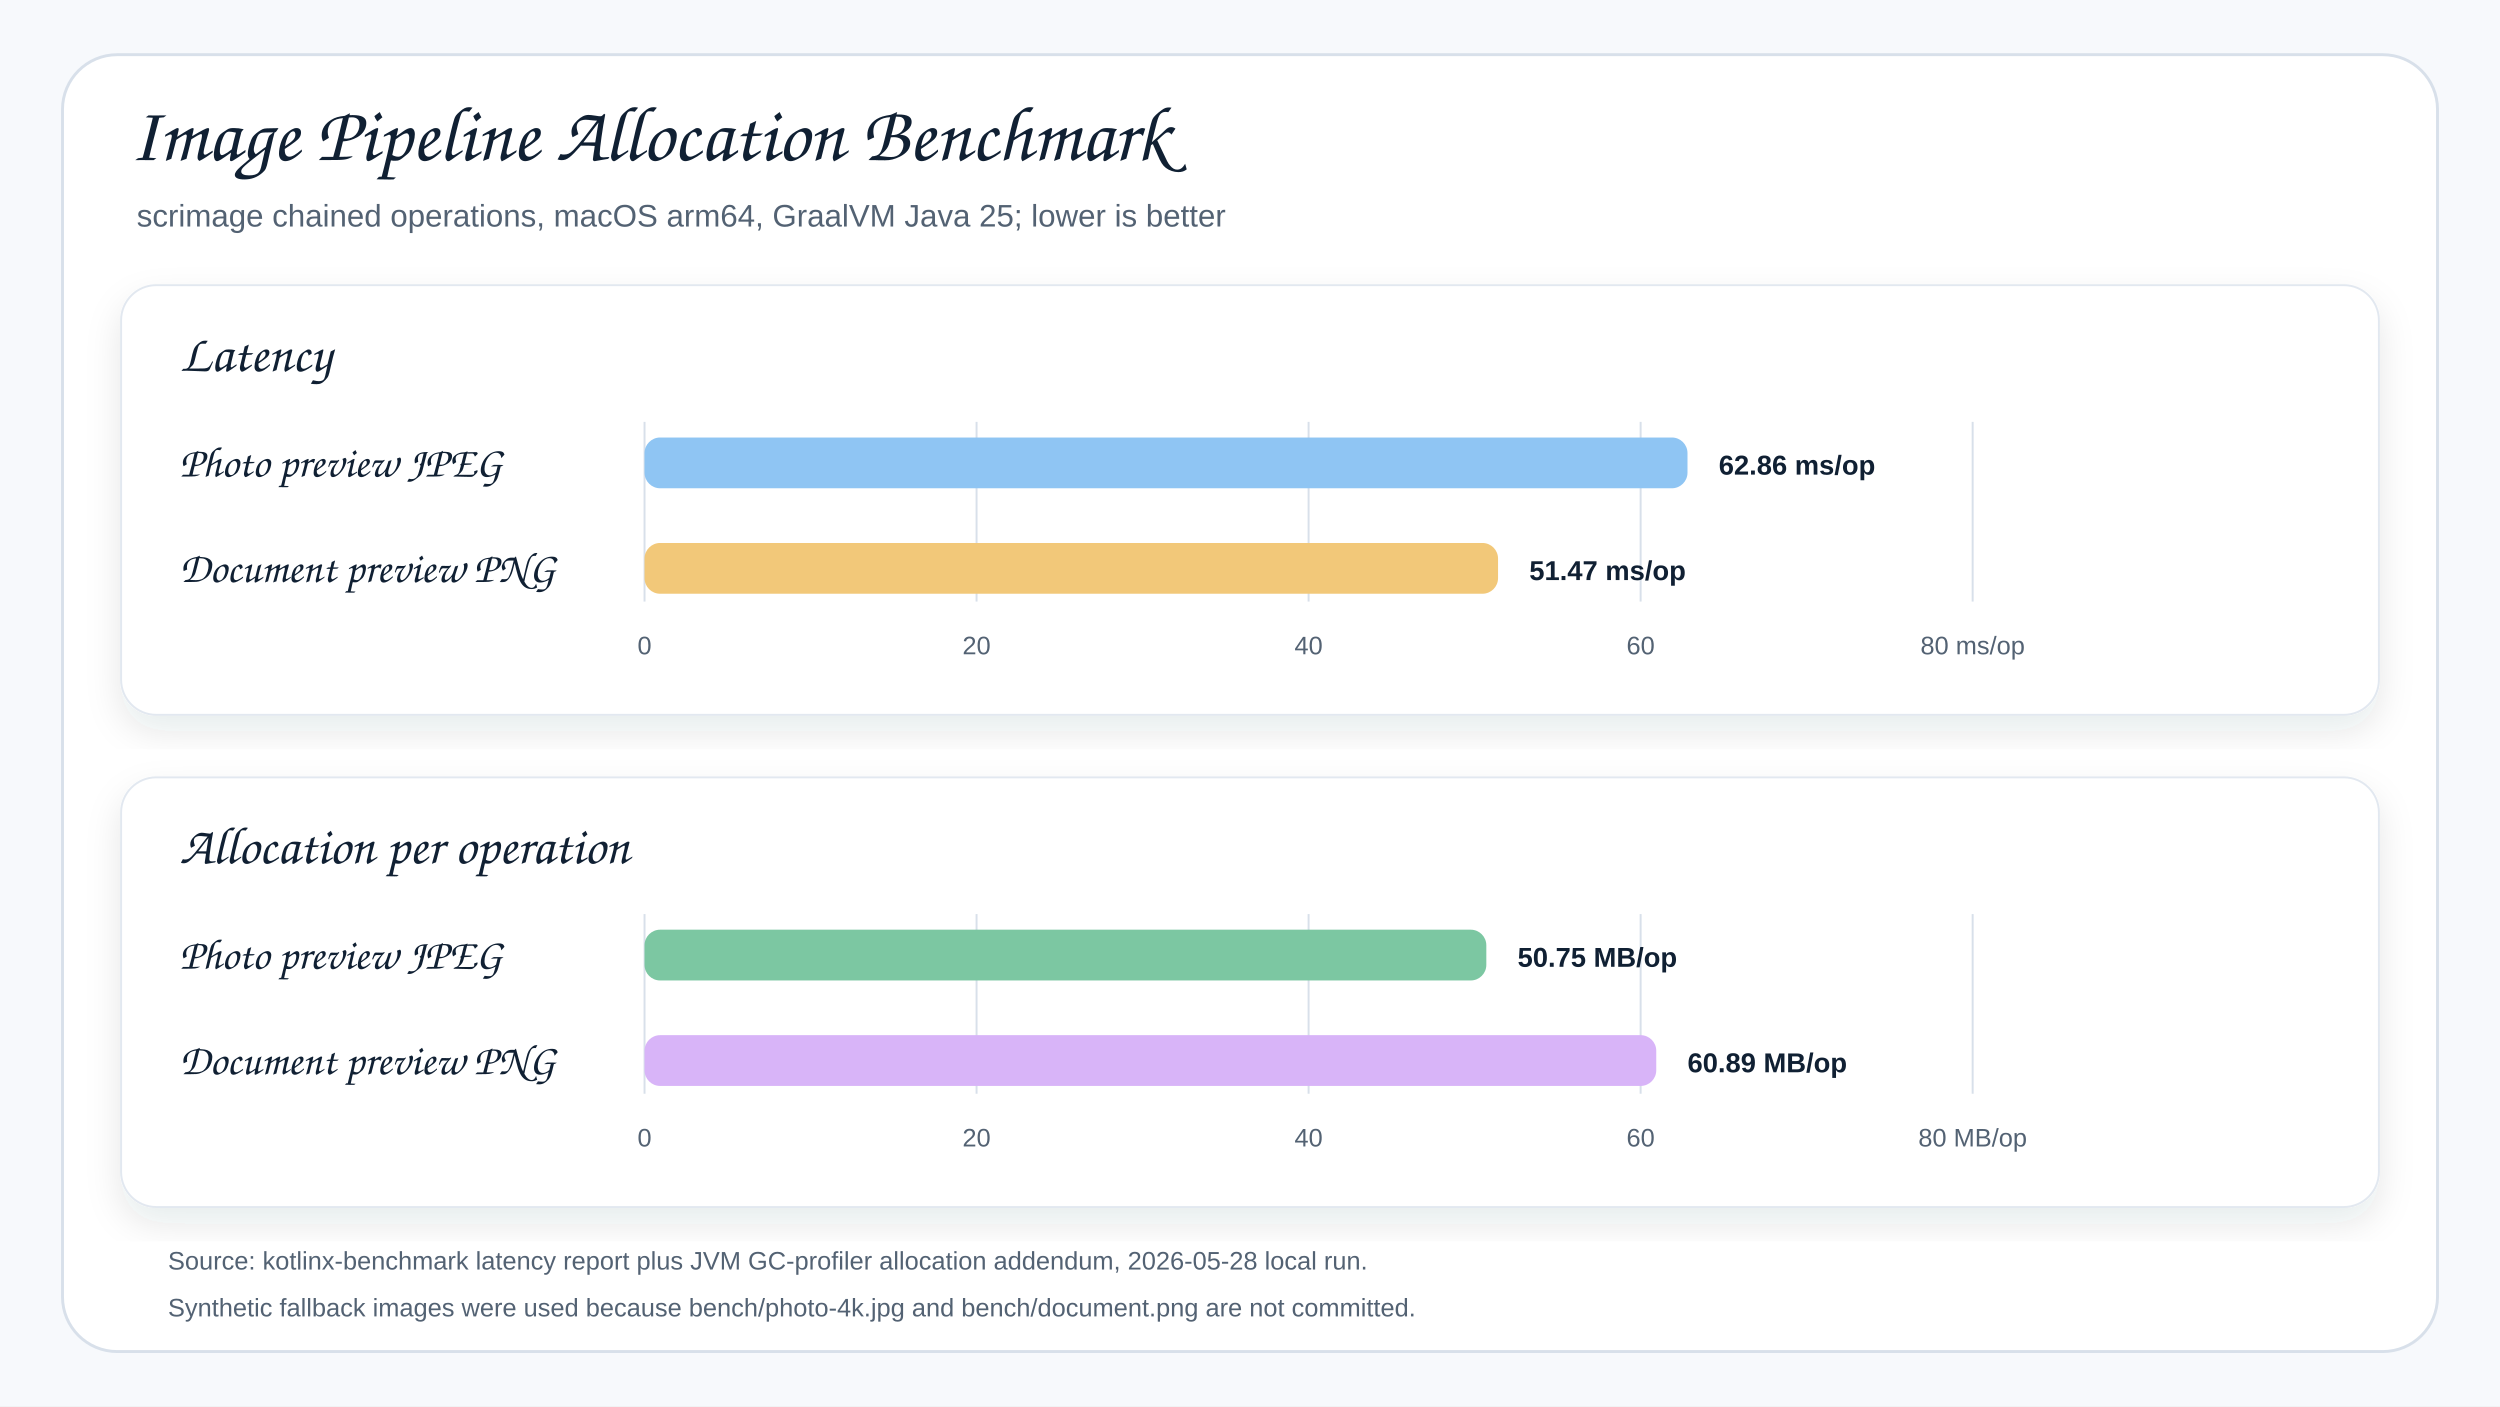
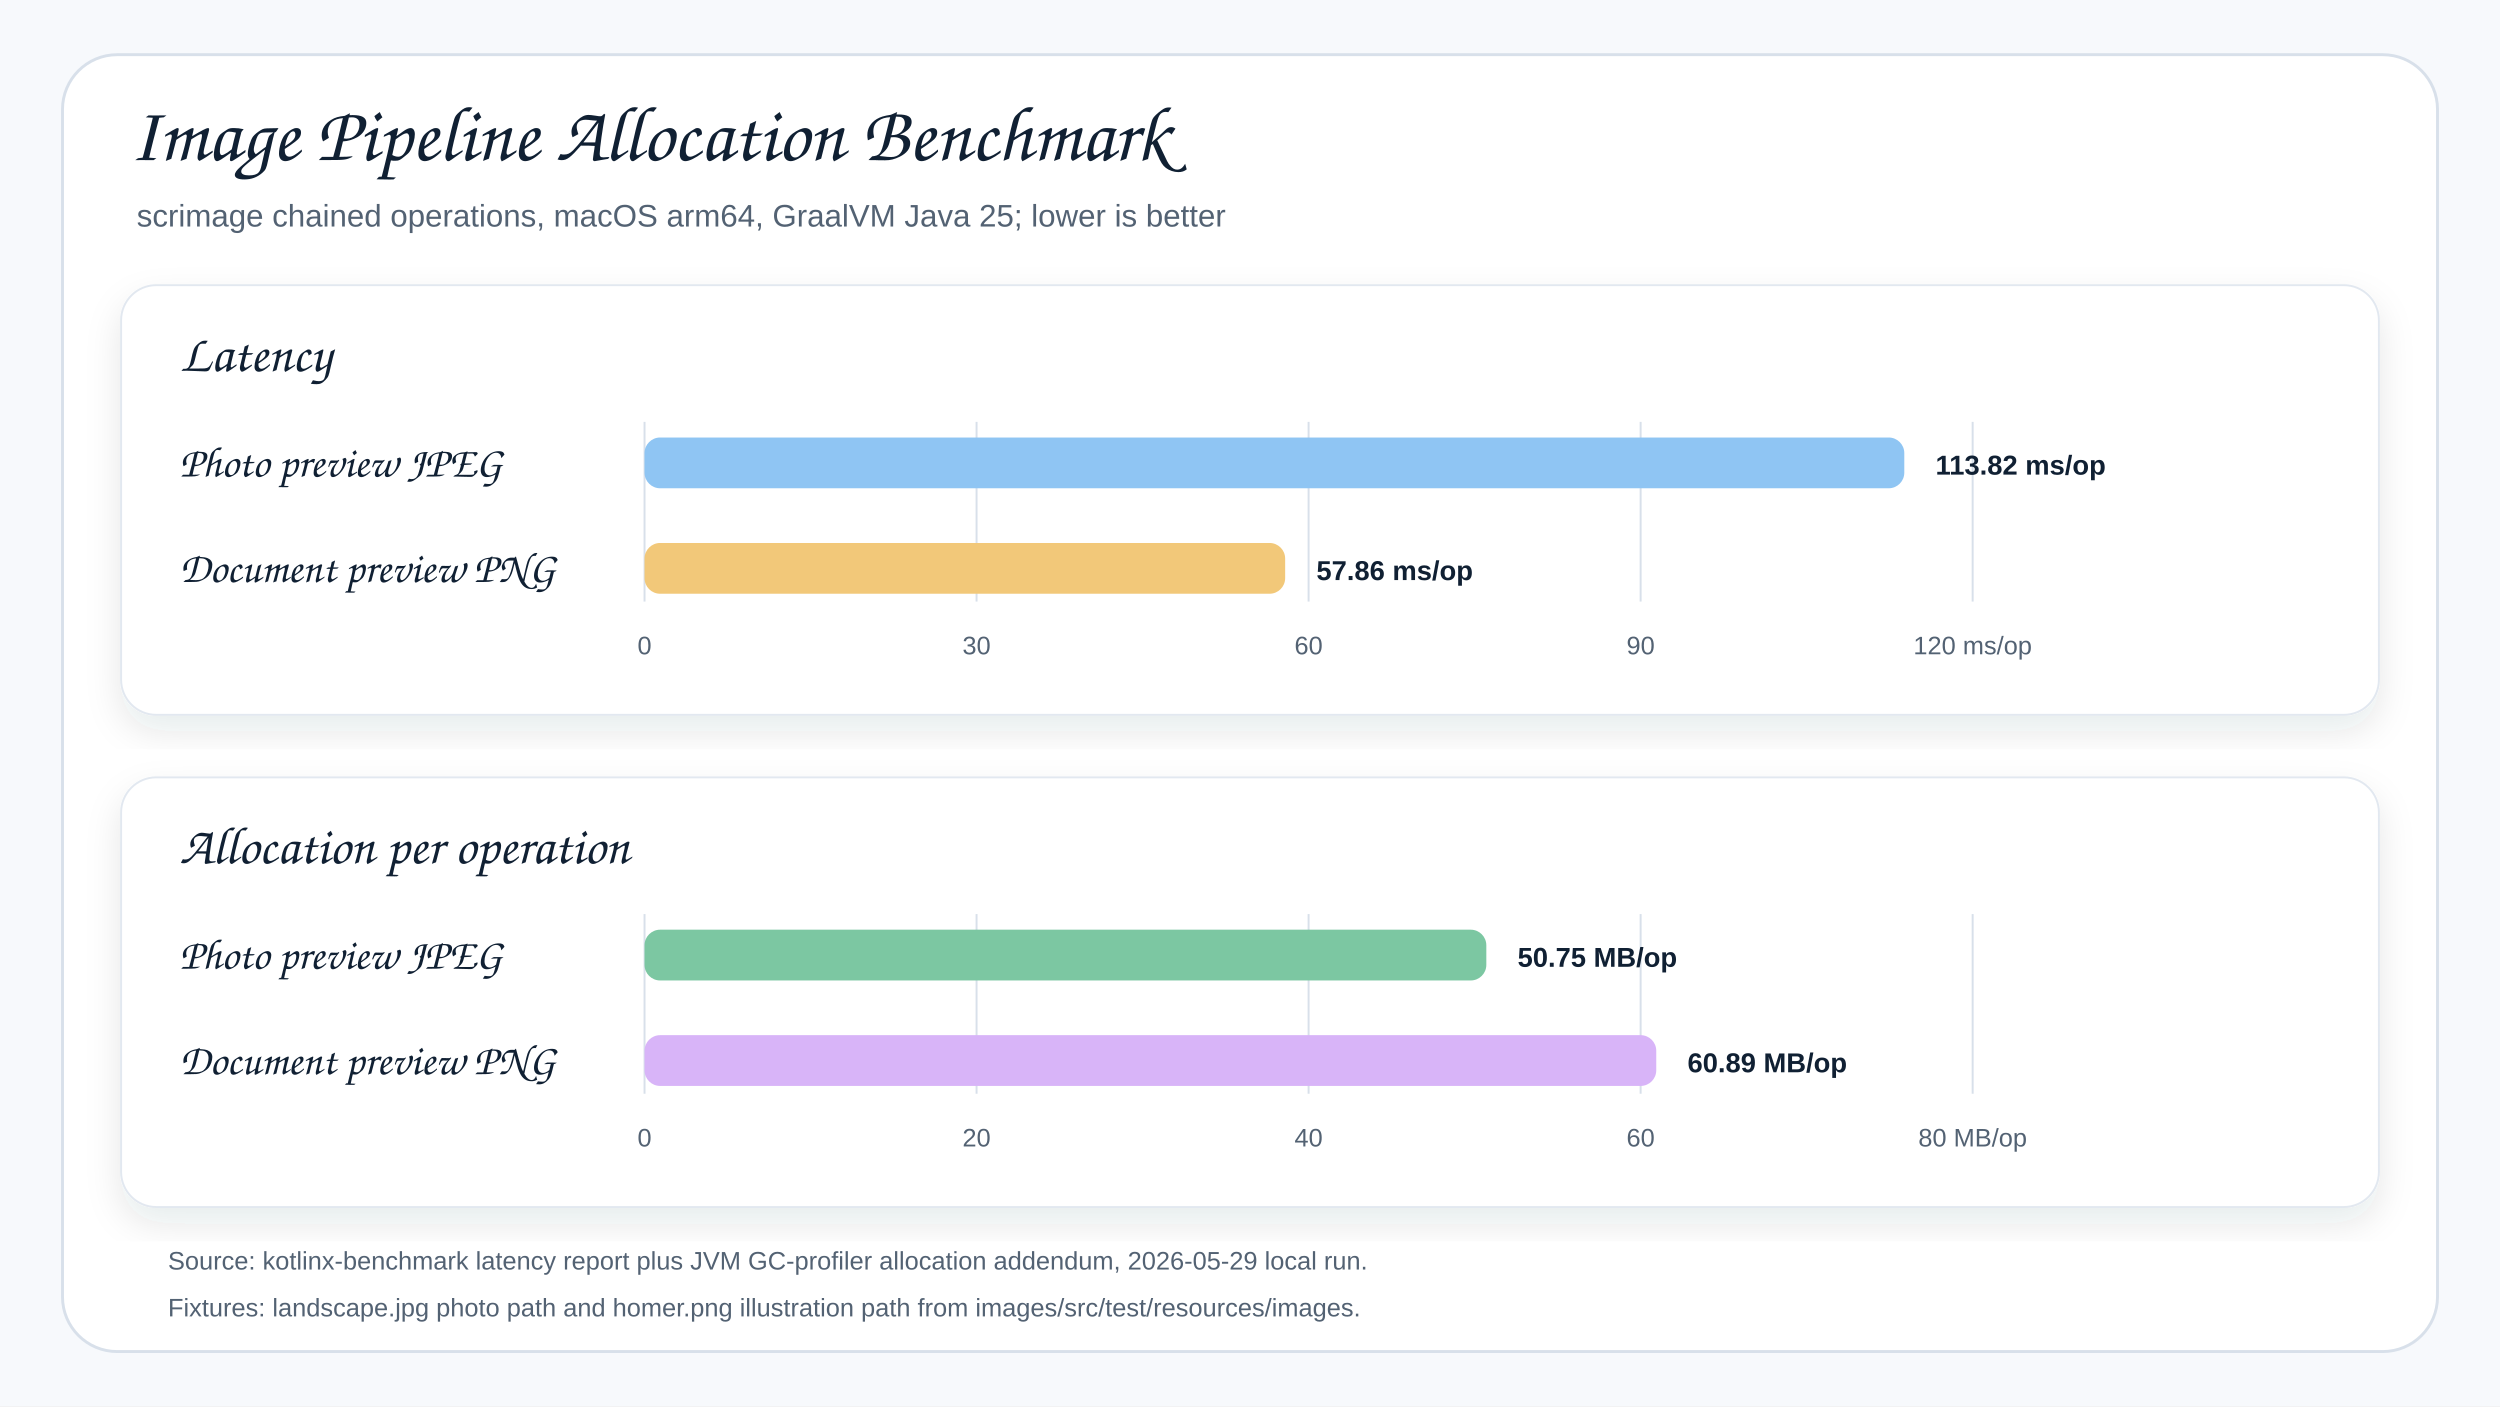
<svg xmlns="http://www.w3.org/2000/svg" width="1280" height="720" viewBox="0 0 1280 720" role="img" aria-label="Image Pipeline Allocation Benchmark">
  <defs>
    <filter id="shadow" x="-8%" y="-8%" width="116%" height="116%">
      <feDropShadow dx="0" dy="8" stdDeviation="9" flood-color="#1f2937" flood-opacity="0.10" />
    </filter>
    <style>
    .canvas{fill:#f7f9fc}.frame{fill:#fff;stroke:#d8e0ea;stroke-width:1.5}
    .title{font-family:"Architects Daughter","Comic Sans MS","Comic Sans",cursive;font-size:40px;font-weight:400;fill:#102033}
    .subtitle{font-family:"Comic Mono","Comic Sans MS","Comic Sans",Arial,sans-serif;font-size:16px;font-weight:400;fill:#536273}
    .panel{filter:url(#shadow)}.panel-title{font-family:"Architects Daughter","Comic Sans MS","Comic Sans",cursive;font-size:27px;font-weight:400;fill:#102033}
    .label{font-family:"Architects Daughter","Comic Sans MS","Comic Sans",cursive;font-size:22px;font-weight:400;fill:#102033}
    .axis{font-family:"Comic Mono","Comic Sans MS","Comic Sans",Arial,sans-serif;font-size:13px;font-weight:400;fill:#536273}
    .value{font-family:"Comic Mono","Comic Sans MS","Comic Sans",Arial,sans-serif;font-size:14px;font-weight:700;fill:#102033}
    .note{font-family:"Comic Mono","Comic Sans MS","Comic Sans",Arial,sans-serif;font-size:13px;font-weight:400;fill:#536273}
  </style>
  </defs>
  <rect class="canvas" width="1280" height="720" />
  <rect class="frame" x="32" y="28" width="1216" height="664" rx="28" />
  <text class="title" x="66" y="82">Image Pipeline Allocation Benchmark</text>
  <text class="subtitle" x="70" y="116">scrimage chained operations, macOS arm64, GraalVM Java 25; lower is better</text>
  <rect x="62" y="146" width="1156" height="220" rx="18" fill="#FFFFFF" stroke="#E2E8F0" class="panel" />
  <text class="panel-title" x="92" y="190">Latency</text>
  <line x1="330" y1="216" x2="330" y2="308" stroke="#D8E0EA" stroke-width="1" />
  <line x1="500" y1="216" x2="500" y2="308" stroke="#D8E0EA" stroke-width="1" />
  <line x1="670" y1="216" x2="670" y2="308" stroke="#D8E0EA" stroke-width="1" />
  <line x1="840" y1="216" x2="840" y2="308" stroke="#D8E0EA" stroke-width="1" />
  <line x1="1010" y1="216" x2="1010" y2="308" stroke="#D8E0EA" stroke-width="1" />
  <text class="axis" x="330" y="335" text-anchor="middle">0</text>
-   <text class="axis" x="500" y="335" text-anchor="middle">20</text>
-   <text class="axis" x="670" y="335" text-anchor="middle">40</text>
-   <text class="axis" x="840" y="335" text-anchor="middle">60</text>
-   <text class="axis" x="1010" y="335" text-anchor="middle">80 ms/op</text>
+   <text class="axis" x="500" y="335" text-anchor="middle">30</text>
+   <text class="axis" x="670" y="335" text-anchor="middle">60</text>
+   <text class="axis" x="840" y="335" text-anchor="middle">90</text>
+   <text class="axis" x="1010" y="335" text-anchor="middle">120 ms/op</text>
  <text class="label" x="92" y="244">Photo preview JPEG</text>
-   <rect x="330" y="224" width="534" height="26" rx="8" fill="#8FC5F3" />
-   <text class="value" x="880" y="243">62.86 ms/op</text>
+   <rect x="330" y="224" width="645" height="26" rx="8" fill="#8FC5F3" />
+   <text class="value" x="991" y="243">113.82 ms/op</text>
  <text class="label" x="92" y="298">Document preview PNG</text>
-   <rect x="330" y="278" width="437" height="26" rx="8" fill="#F2C879" />
-   <text class="value" x="783" y="297">51.47 ms/op</text>
+   <rect x="330" y="278" width="328" height="26" rx="8" fill="#F2C879" />
+   <text class="value" x="674" y="297">57.86 ms/op</text>
  <rect x="62" y="398" width="1156" height="220" rx="18" fill="#FFFFFF" stroke="#E2E8F0" class="panel" />
  <text class="panel-title" x="92" y="442">Allocation per operation</text>
  <line x1="330" y1="468" x2="330" y2="560" stroke="#D8E0EA" stroke-width="1" />
  <line x1="500" y1="468" x2="500" y2="560" stroke="#D8E0EA" stroke-width="1" />
  <line x1="670" y1="468" x2="670" y2="560" stroke="#D8E0EA" stroke-width="1" />
  <line x1="840" y1="468" x2="840" y2="560" stroke="#D8E0EA" stroke-width="1" />
  <line x1="1010" y1="468" x2="1010" y2="560" stroke="#D8E0EA" stroke-width="1" />
  <text class="axis" x="330" y="587" text-anchor="middle">0</text>
  <text class="axis" x="500" y="587" text-anchor="middle">20</text>
  <text class="axis" x="670" y="587" text-anchor="middle">40</text>
  <text class="axis" x="840" y="587" text-anchor="middle">60</text>
  <text class="axis" x="1010" y="587" text-anchor="middle">80 MB/op</text>
  <text class="label" x="92" y="496">Photo preview JPEG</text>
  <rect x="330" y="476" width="431" height="26" rx="8" fill="#7CC7A2" />
  <text class="value" x="777" y="495">50.75 MB/op</text>
  <text class="label" x="92" y="550">Document preview PNG</text>
  <rect x="330" y="530" width="518" height="26" rx="8" fill="#D8B4F8" />
  <text class="value" x="864" y="549">60.89 MB/op</text>
-   <text class="note" x="86" y="650">Source: kotlinx-benchmark latency report plus JVM GC-profiler allocation addendum, 2026-05-28 local run.</text>
-   <text class="note" x="86" y="674">Synthetic fallback images were used because bench/photo-4k.jpg and bench/document.png are not committed.</text>
+   <text class="note" x="86" y="650">Source: kotlinx-benchmark latency report plus JVM GC-profiler allocation addendum, 2026-05-29 local run.</text>
+   <text class="note" x="86" y="674">Fixtures: landscape.jpg photo path and homer.png illustration path from images/src/test/resources/images.</text>
</svg>
